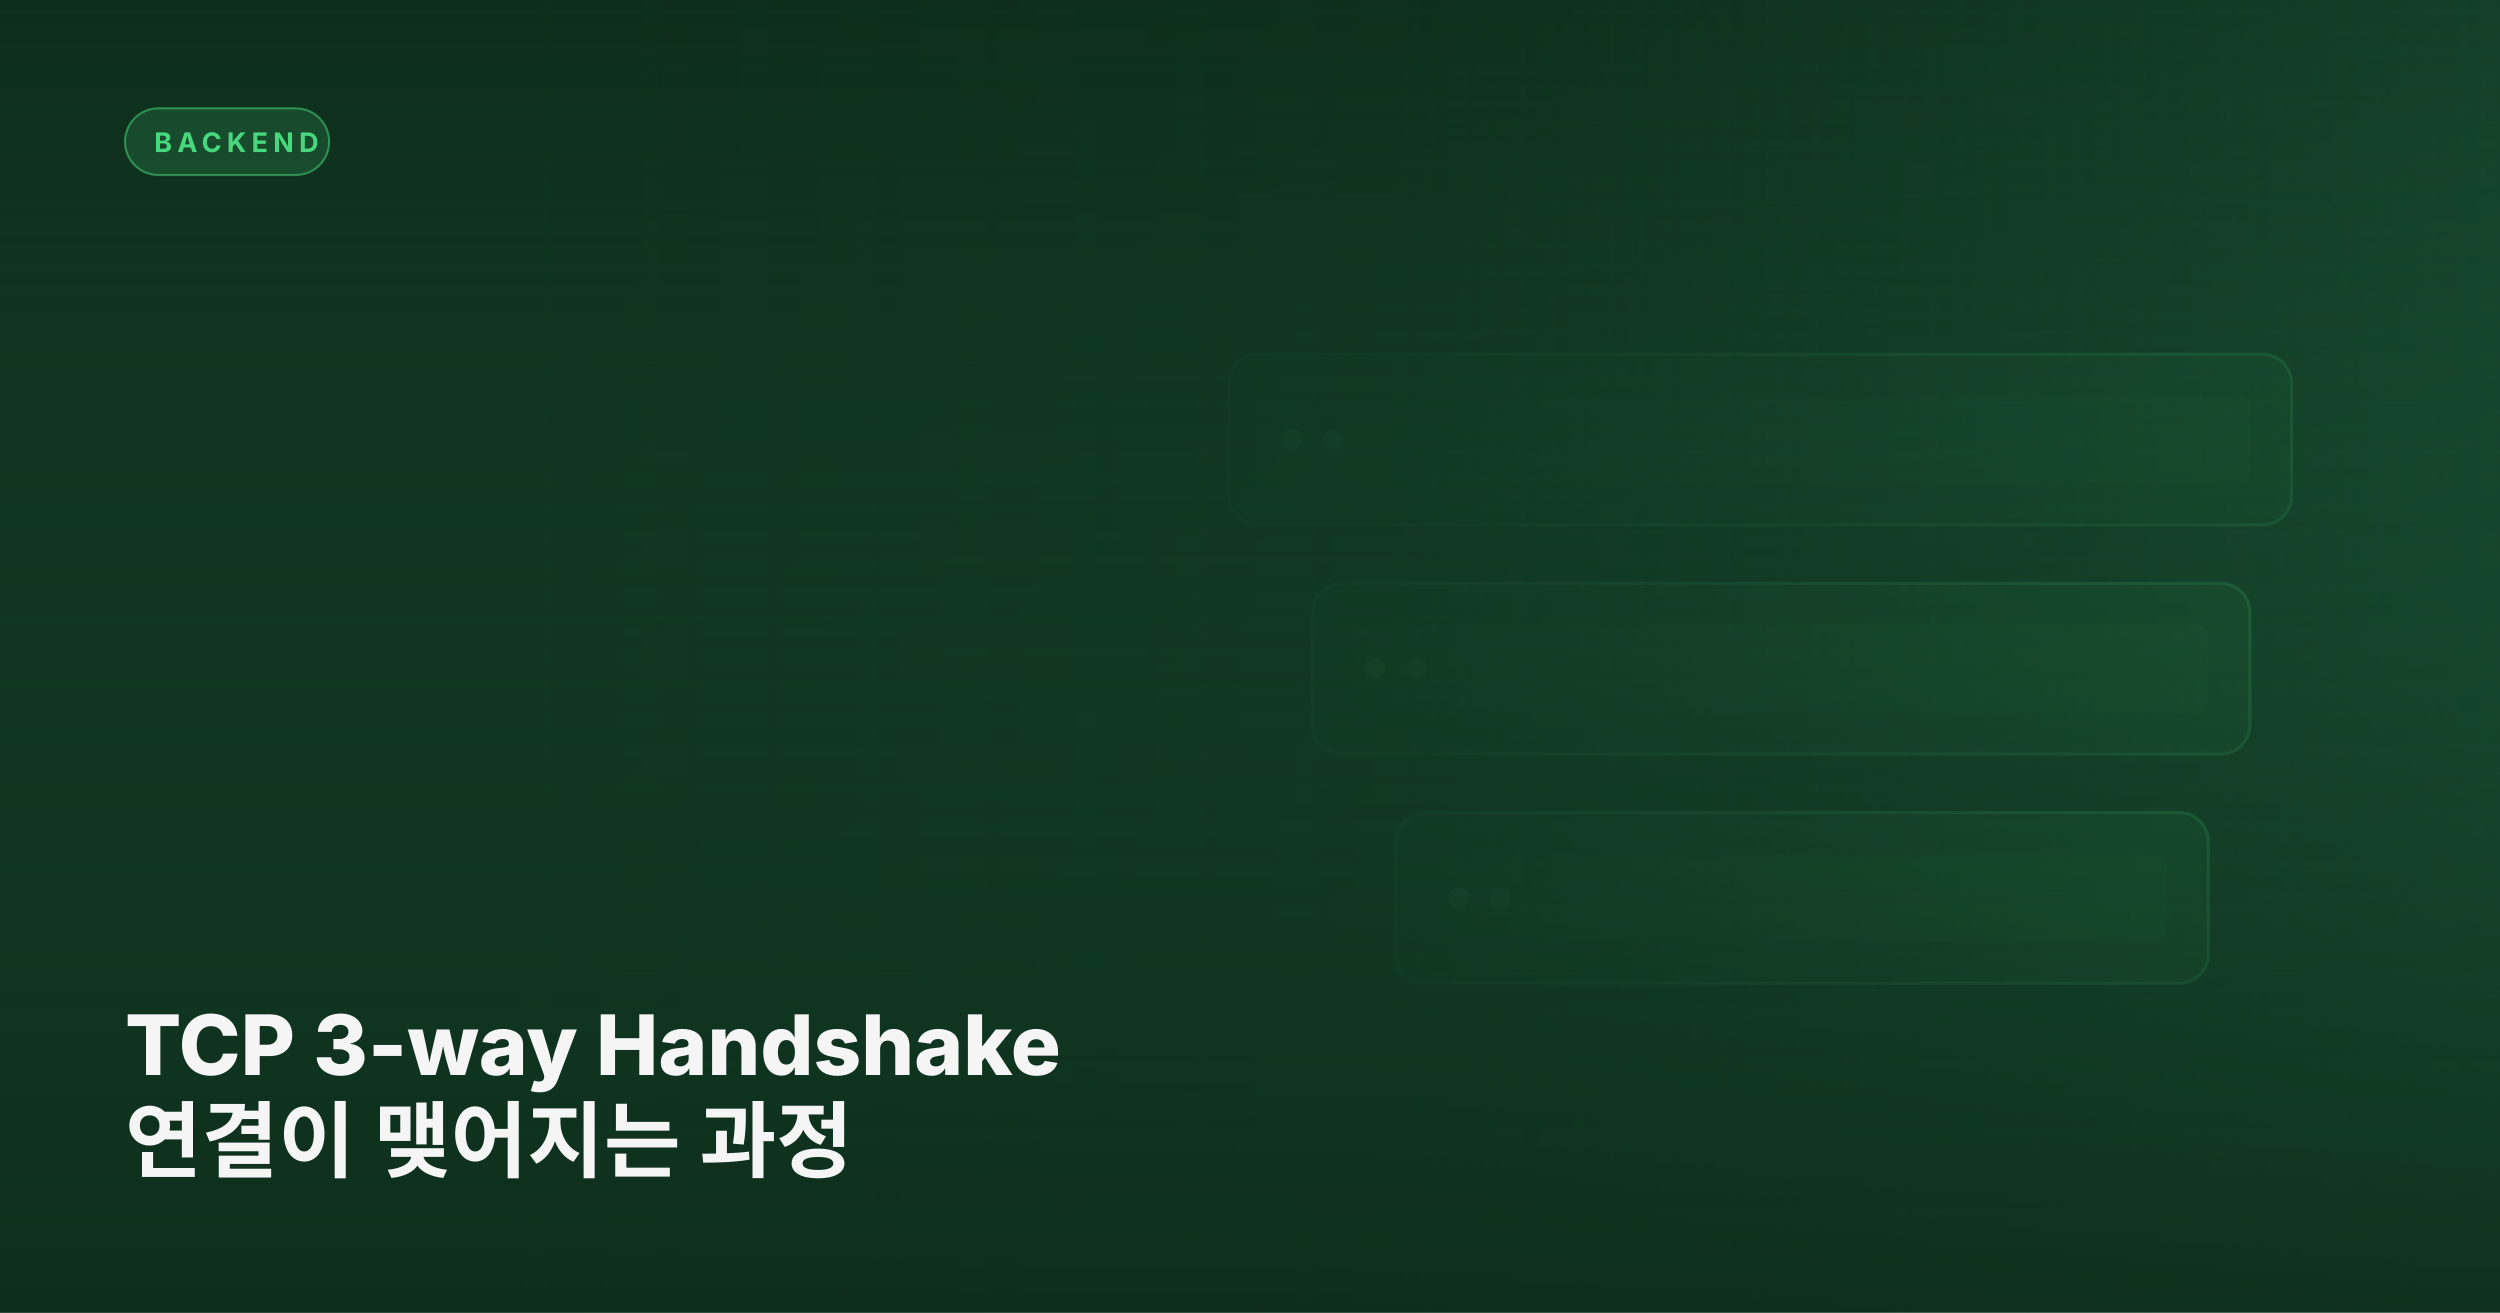
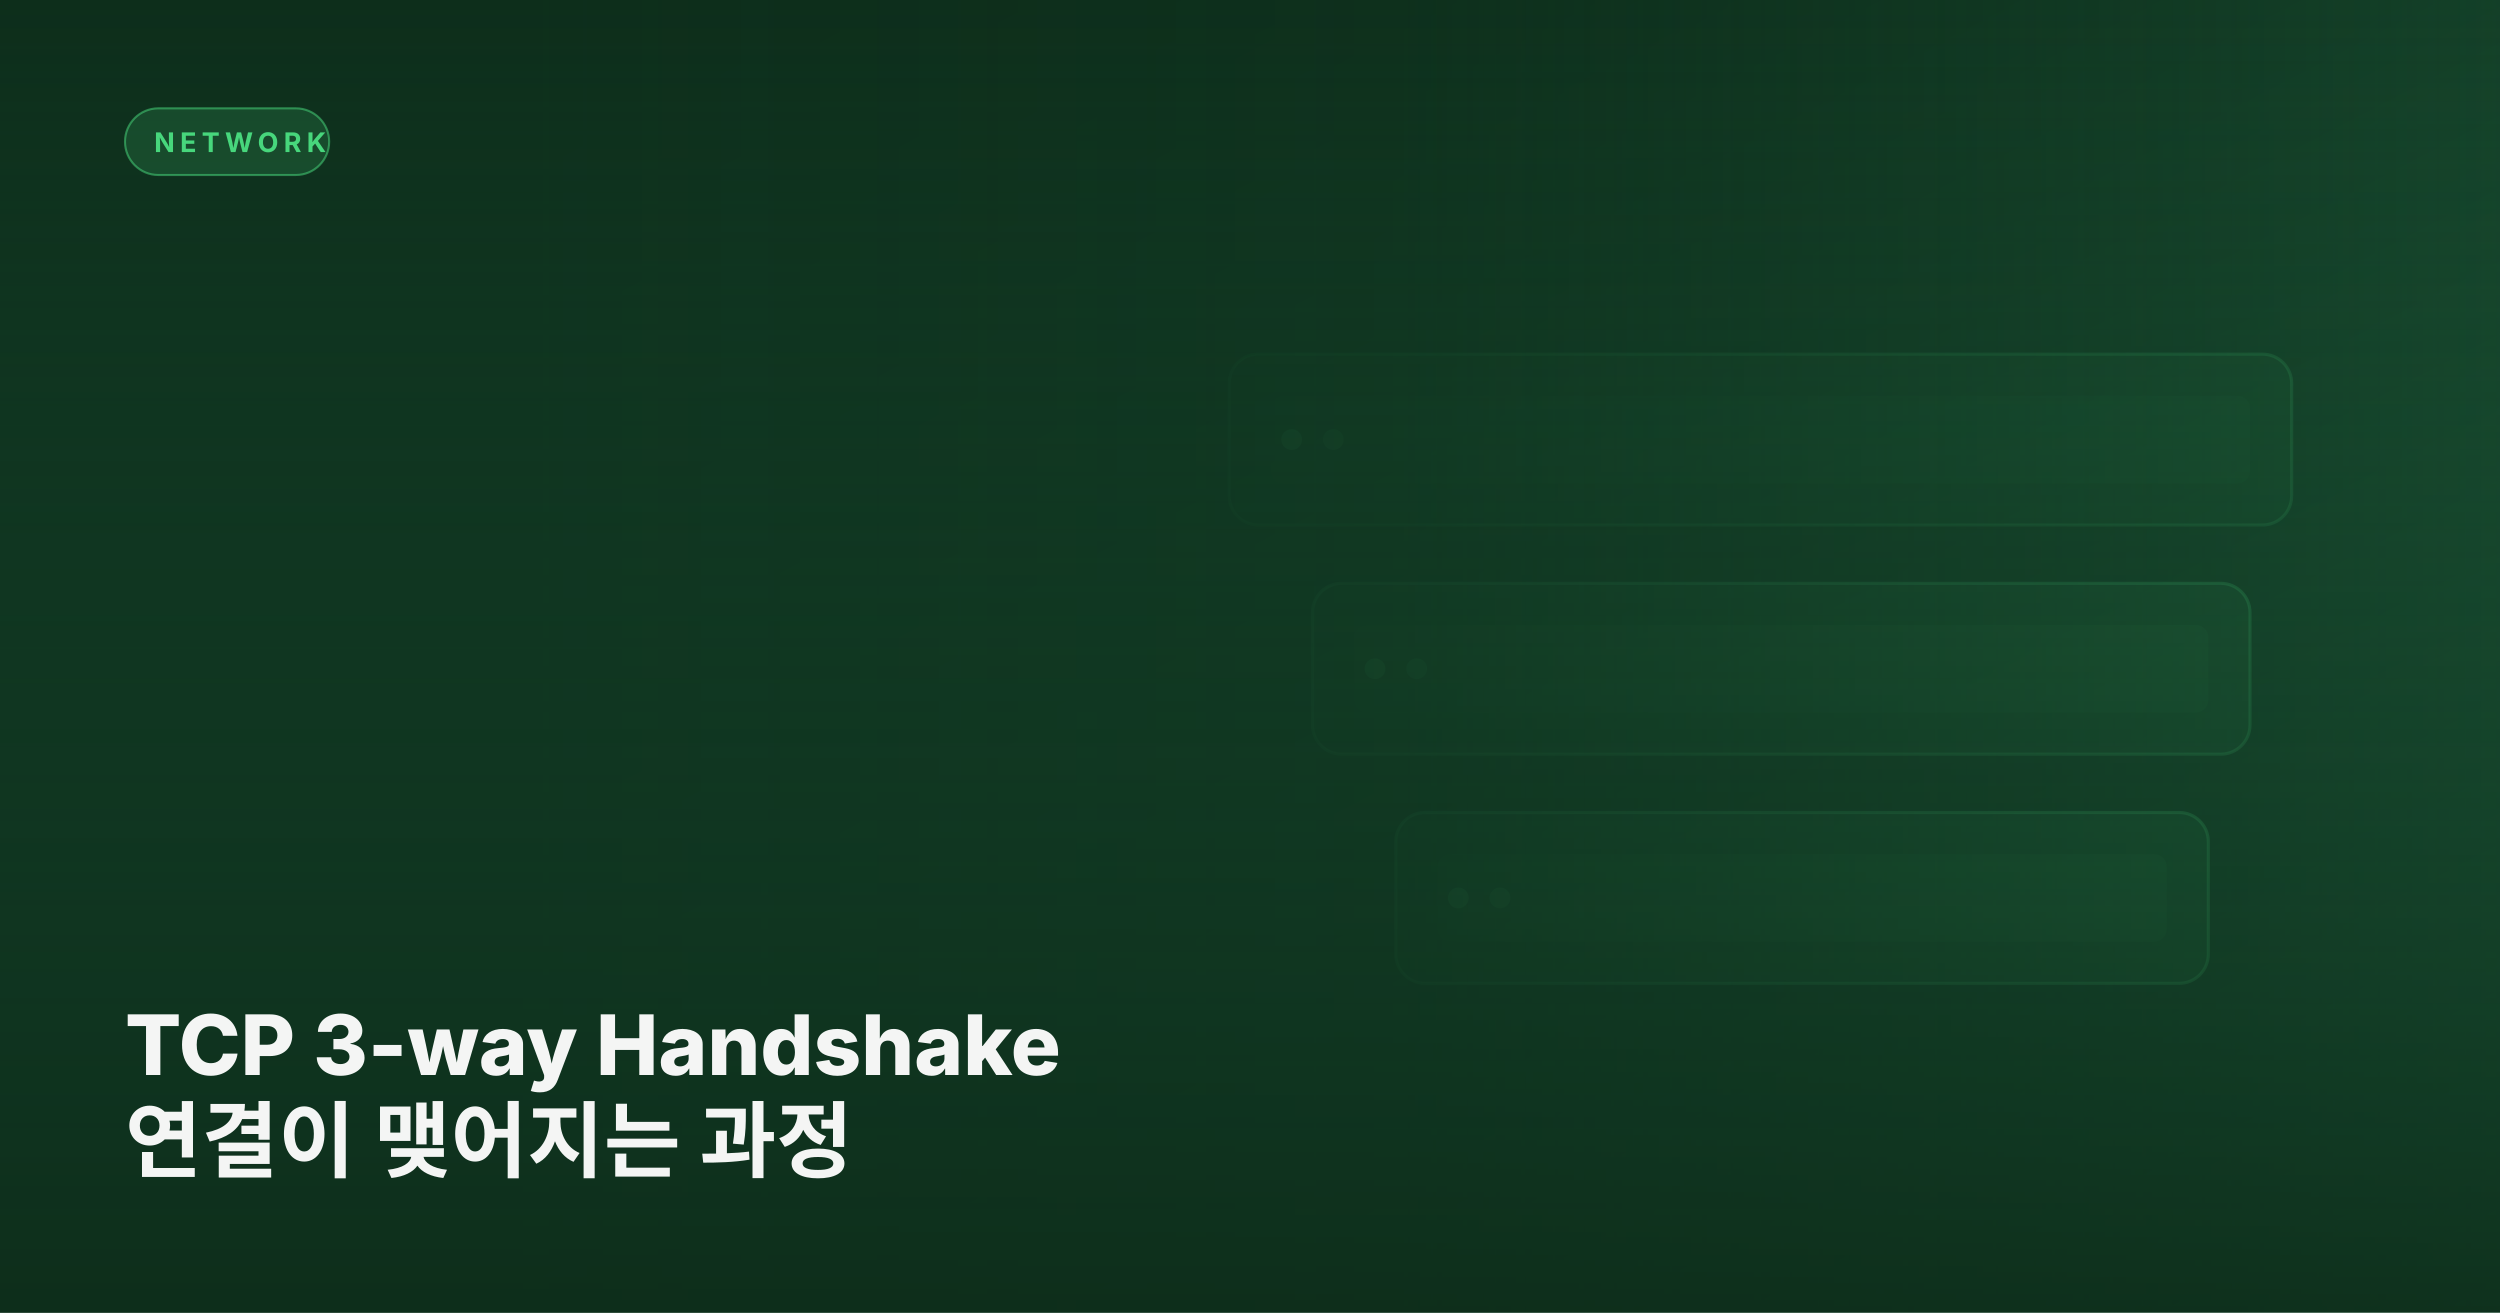
<svg xmlns="http://www.w3.org/2000/svg" width="1200" height="630" viewBox="0 0 1200 630">
  <defs>
    <linearGradient id="bg" x1="0%" y1="0%" x2="100%" y2="100%">
      <stop offset="0%" stop-color="#0d2e1b" />
      <stop offset="100%" stop-color="#1a5235" />
    </linearGradient>
    <linearGradient id="lf" x1="100%" y1="0%" x2="20%" y2="0%">
      <stop offset="0%" stop-color="#0d2e1b" stop-opacity="0" />
      <stop offset="55%" stop-color="#0d2e1b" stop-opacity="0.82" />
      <stop offset="100%" stop-color="#0d2e1b" stop-opacity="1" />
    </linearGradient>
    <linearGradient id="bf" x1="0%" y1="0%" x2="0%" y2="100%">
      <stop offset="0%" stop-color="#1a5235" stop-opacity="0" />
      <stop offset="100%" stop-color="#0d2e1b" stop-opacity="0.9" />
    </linearGradient>
  </defs>
  <rect width="1200" height="630" fill="url(#bg)" />
  <rect x="590" y="170" width="510" height="82" rx="14" fill="#4ade80" fill-opacity="0.06" stroke="#4ade80" stroke-width="1.5" stroke-opacity="0.2" />
  <rect x="610" y="190" width="470" height="42" rx="6" fill="#4ade80" fill-opacity="0.04" />
  <circle cx="620" cy="211" r="5" fill="#4ade80" fill-opacity="0.35" />
  <circle cx="640" cy="211" r="5" fill="#4ade80" fill-opacity="0.25" />
  <rect x="630" y="280" width="450" height="82" rx="14" fill="#4ade80" fill-opacity="0.11" stroke="#4ade80" stroke-width="1.5" stroke-opacity="0.32" />
  <rect x="650" y="300" width="410" height="42" rx="6" fill="#4ade80" fill-opacity="0.07" />
  <circle cx="660" cy="321" r="5" fill="#4ade80" fill-opacity="0.45" />
  <circle cx="680" cy="321" r="5" fill="#4ade80" fill-opacity="0.33" />
  <rect x="670" y="390" width="390" height="82" rx="14" fill="#4ade80" fill-opacity="0.16" stroke="#4ade80" stroke-width="1.5" stroke-opacity="0.44" />
  <rect x="690" y="410" width="350" height="42" rx="6" fill="#4ade80" fill-opacity="0.1" />
  <circle cx="700" cy="431" r="5" fill="#4ade80" fill-opacity="0.55" />
  <circle cx="720" cy="431" r="5" fill="#4ade80" fill-opacity="0.41" />
  <rect width="1200" height="630" fill="url(#lf)" />
  <rect width="1200" height="630" fill="url(#bf)" />
  <rect x="60" y="52" width="98" height="32" rx="16" fill="#4ade80" fill-opacity="0.15" stroke="#4ade80" stroke-width="1" stroke-opacity="0.5" />
-   <text x="74" y="73" font-family="system-ui,-apple-system,Segoe UI,sans-serif" font-size="13" font-weight="700" letter-spacing="2.5" fill="#4ade80" fill-opacity="0.95">BACKEND</text>
+   <text x="74" y="73" font-family="system-ui,-apple-system,Segoe UI,sans-serif" font-size="13" font-weight="700" letter-spacing="2.5" fill="#4ade80" fill-opacity="0.95">NETWORK</text>
  <text x="60" y="516" font-family="system-ui,-apple-system,Segoe UI,sans-serif" font-size="40" font-weight="800" fill="white" fill-opacity="0.95">TCP 3-way Handshake</text>
  <text x="60" y="562" font-family="system-ui,-apple-system,Segoe UI,sans-serif" font-size="40" font-weight="800" fill="white" fill-opacity="0.95">연결이 맺어지는 과정</text>
</svg>
